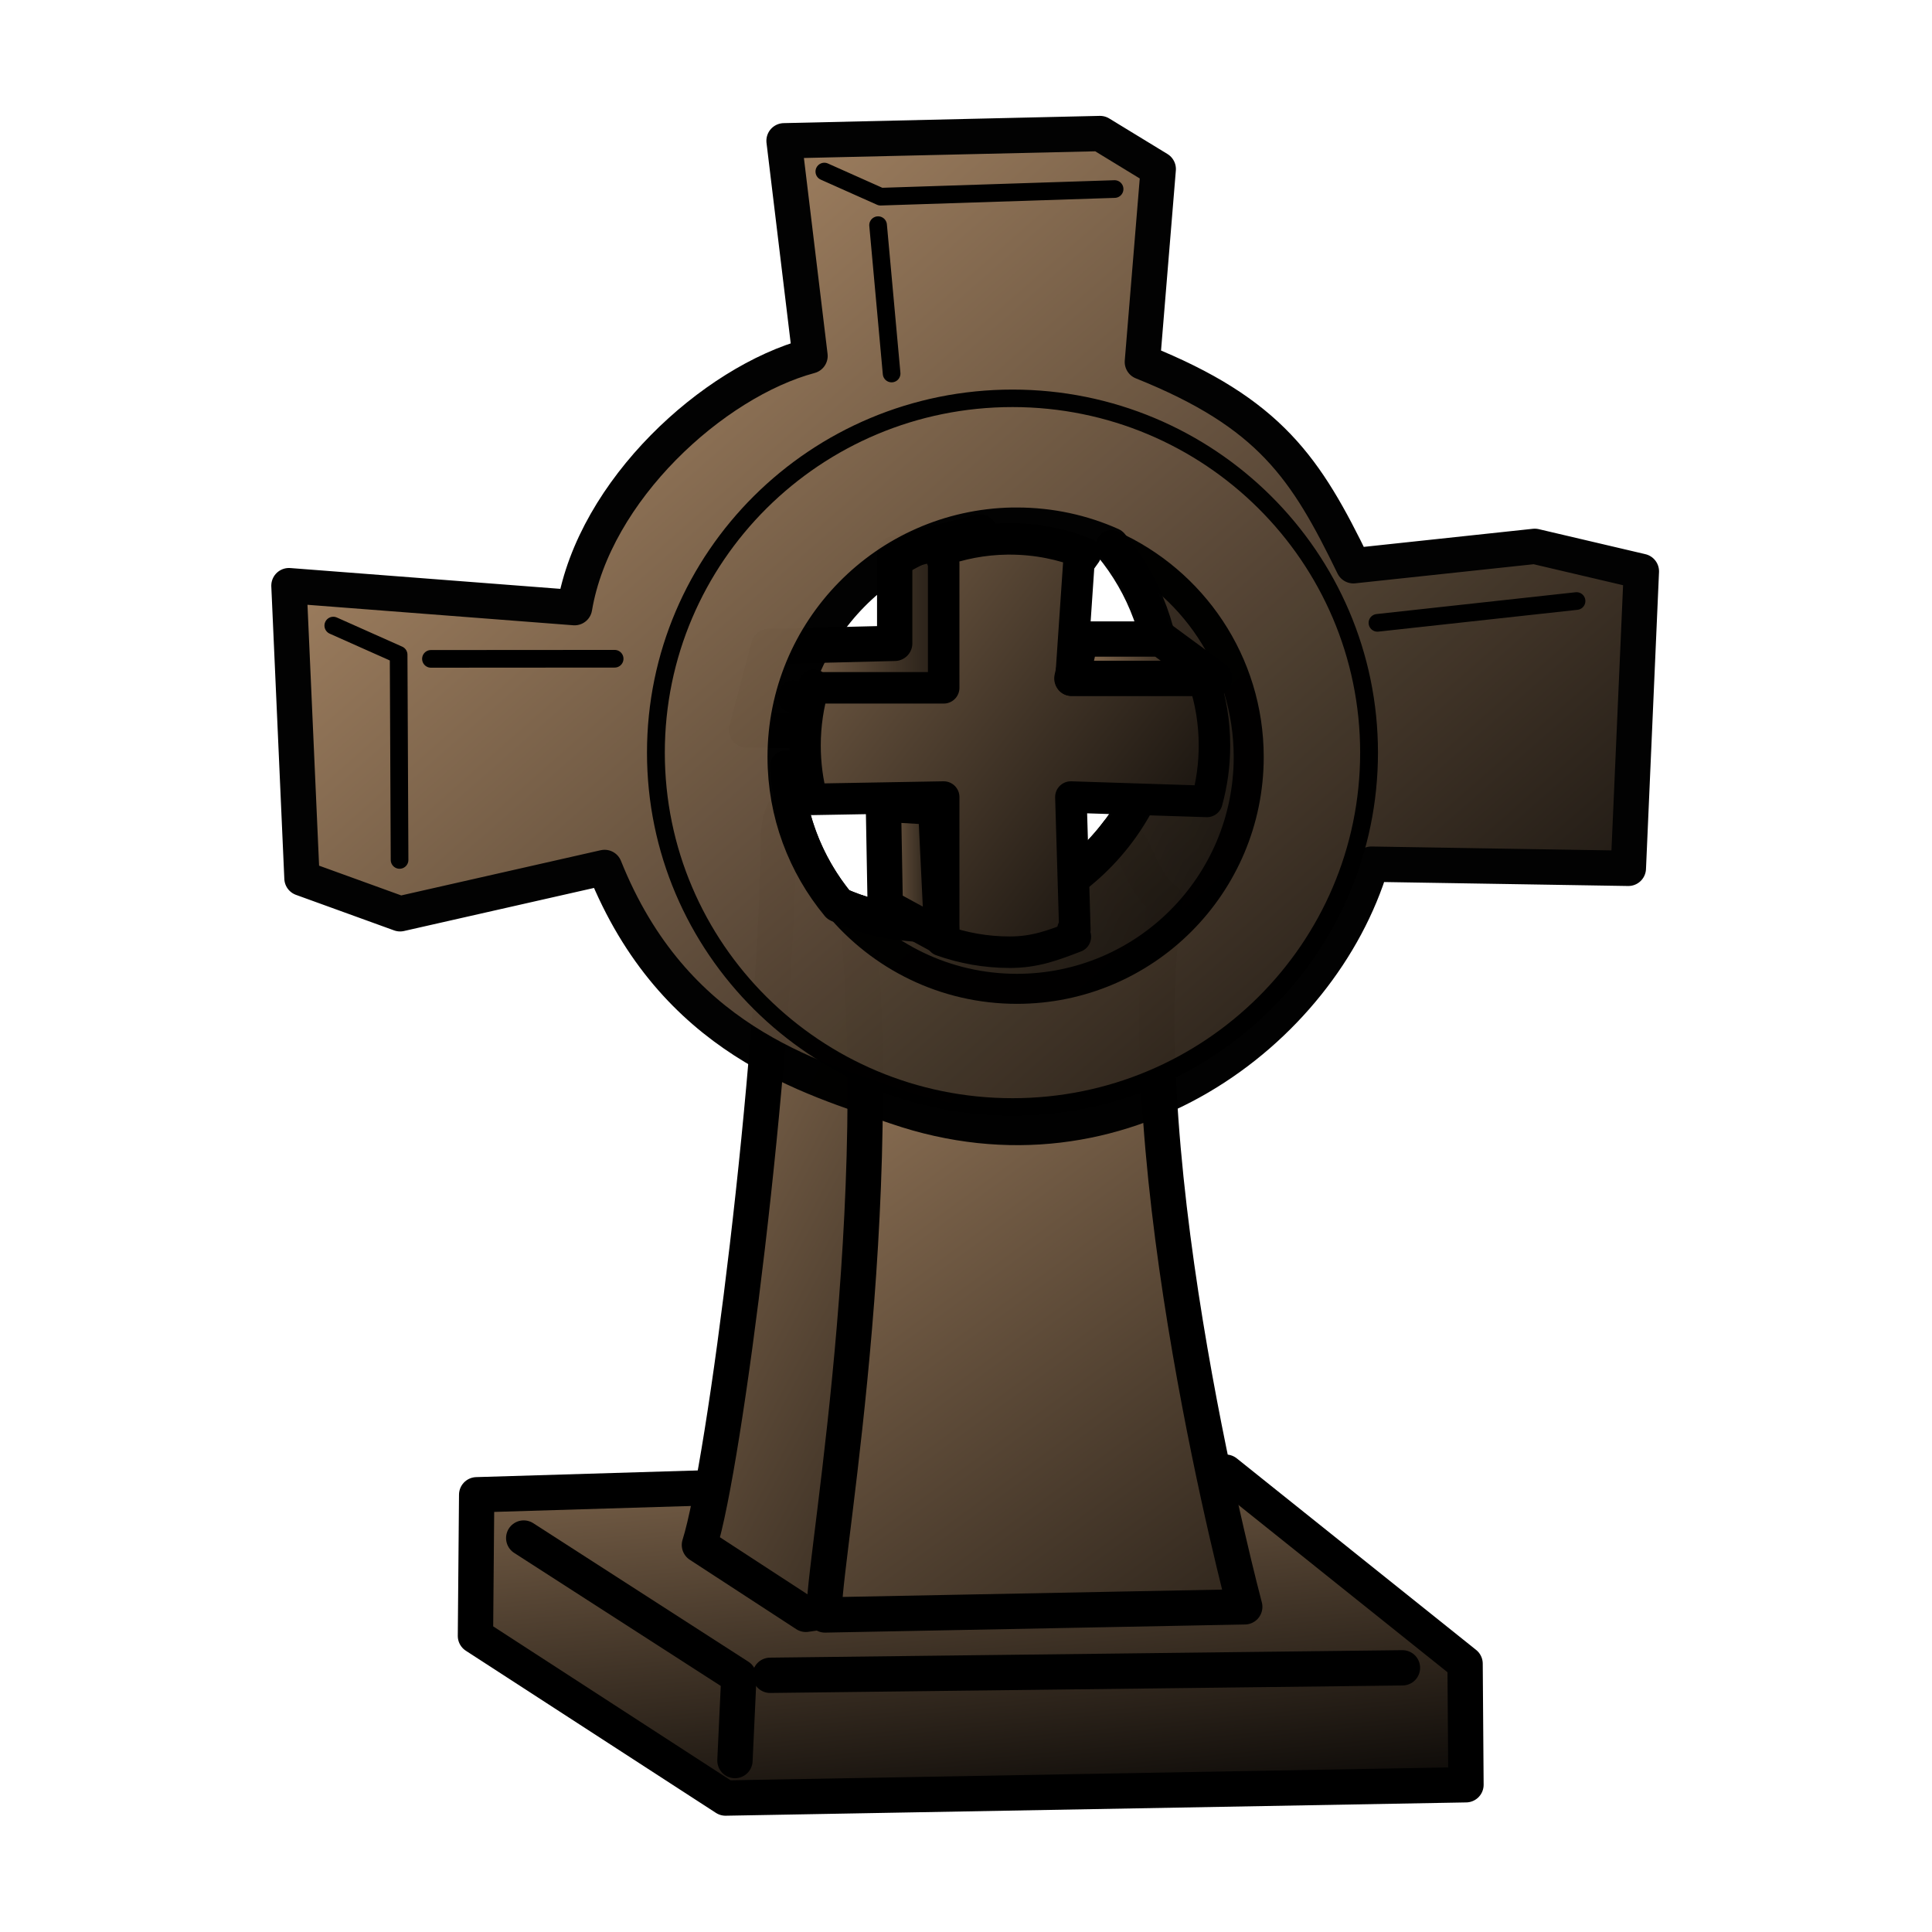
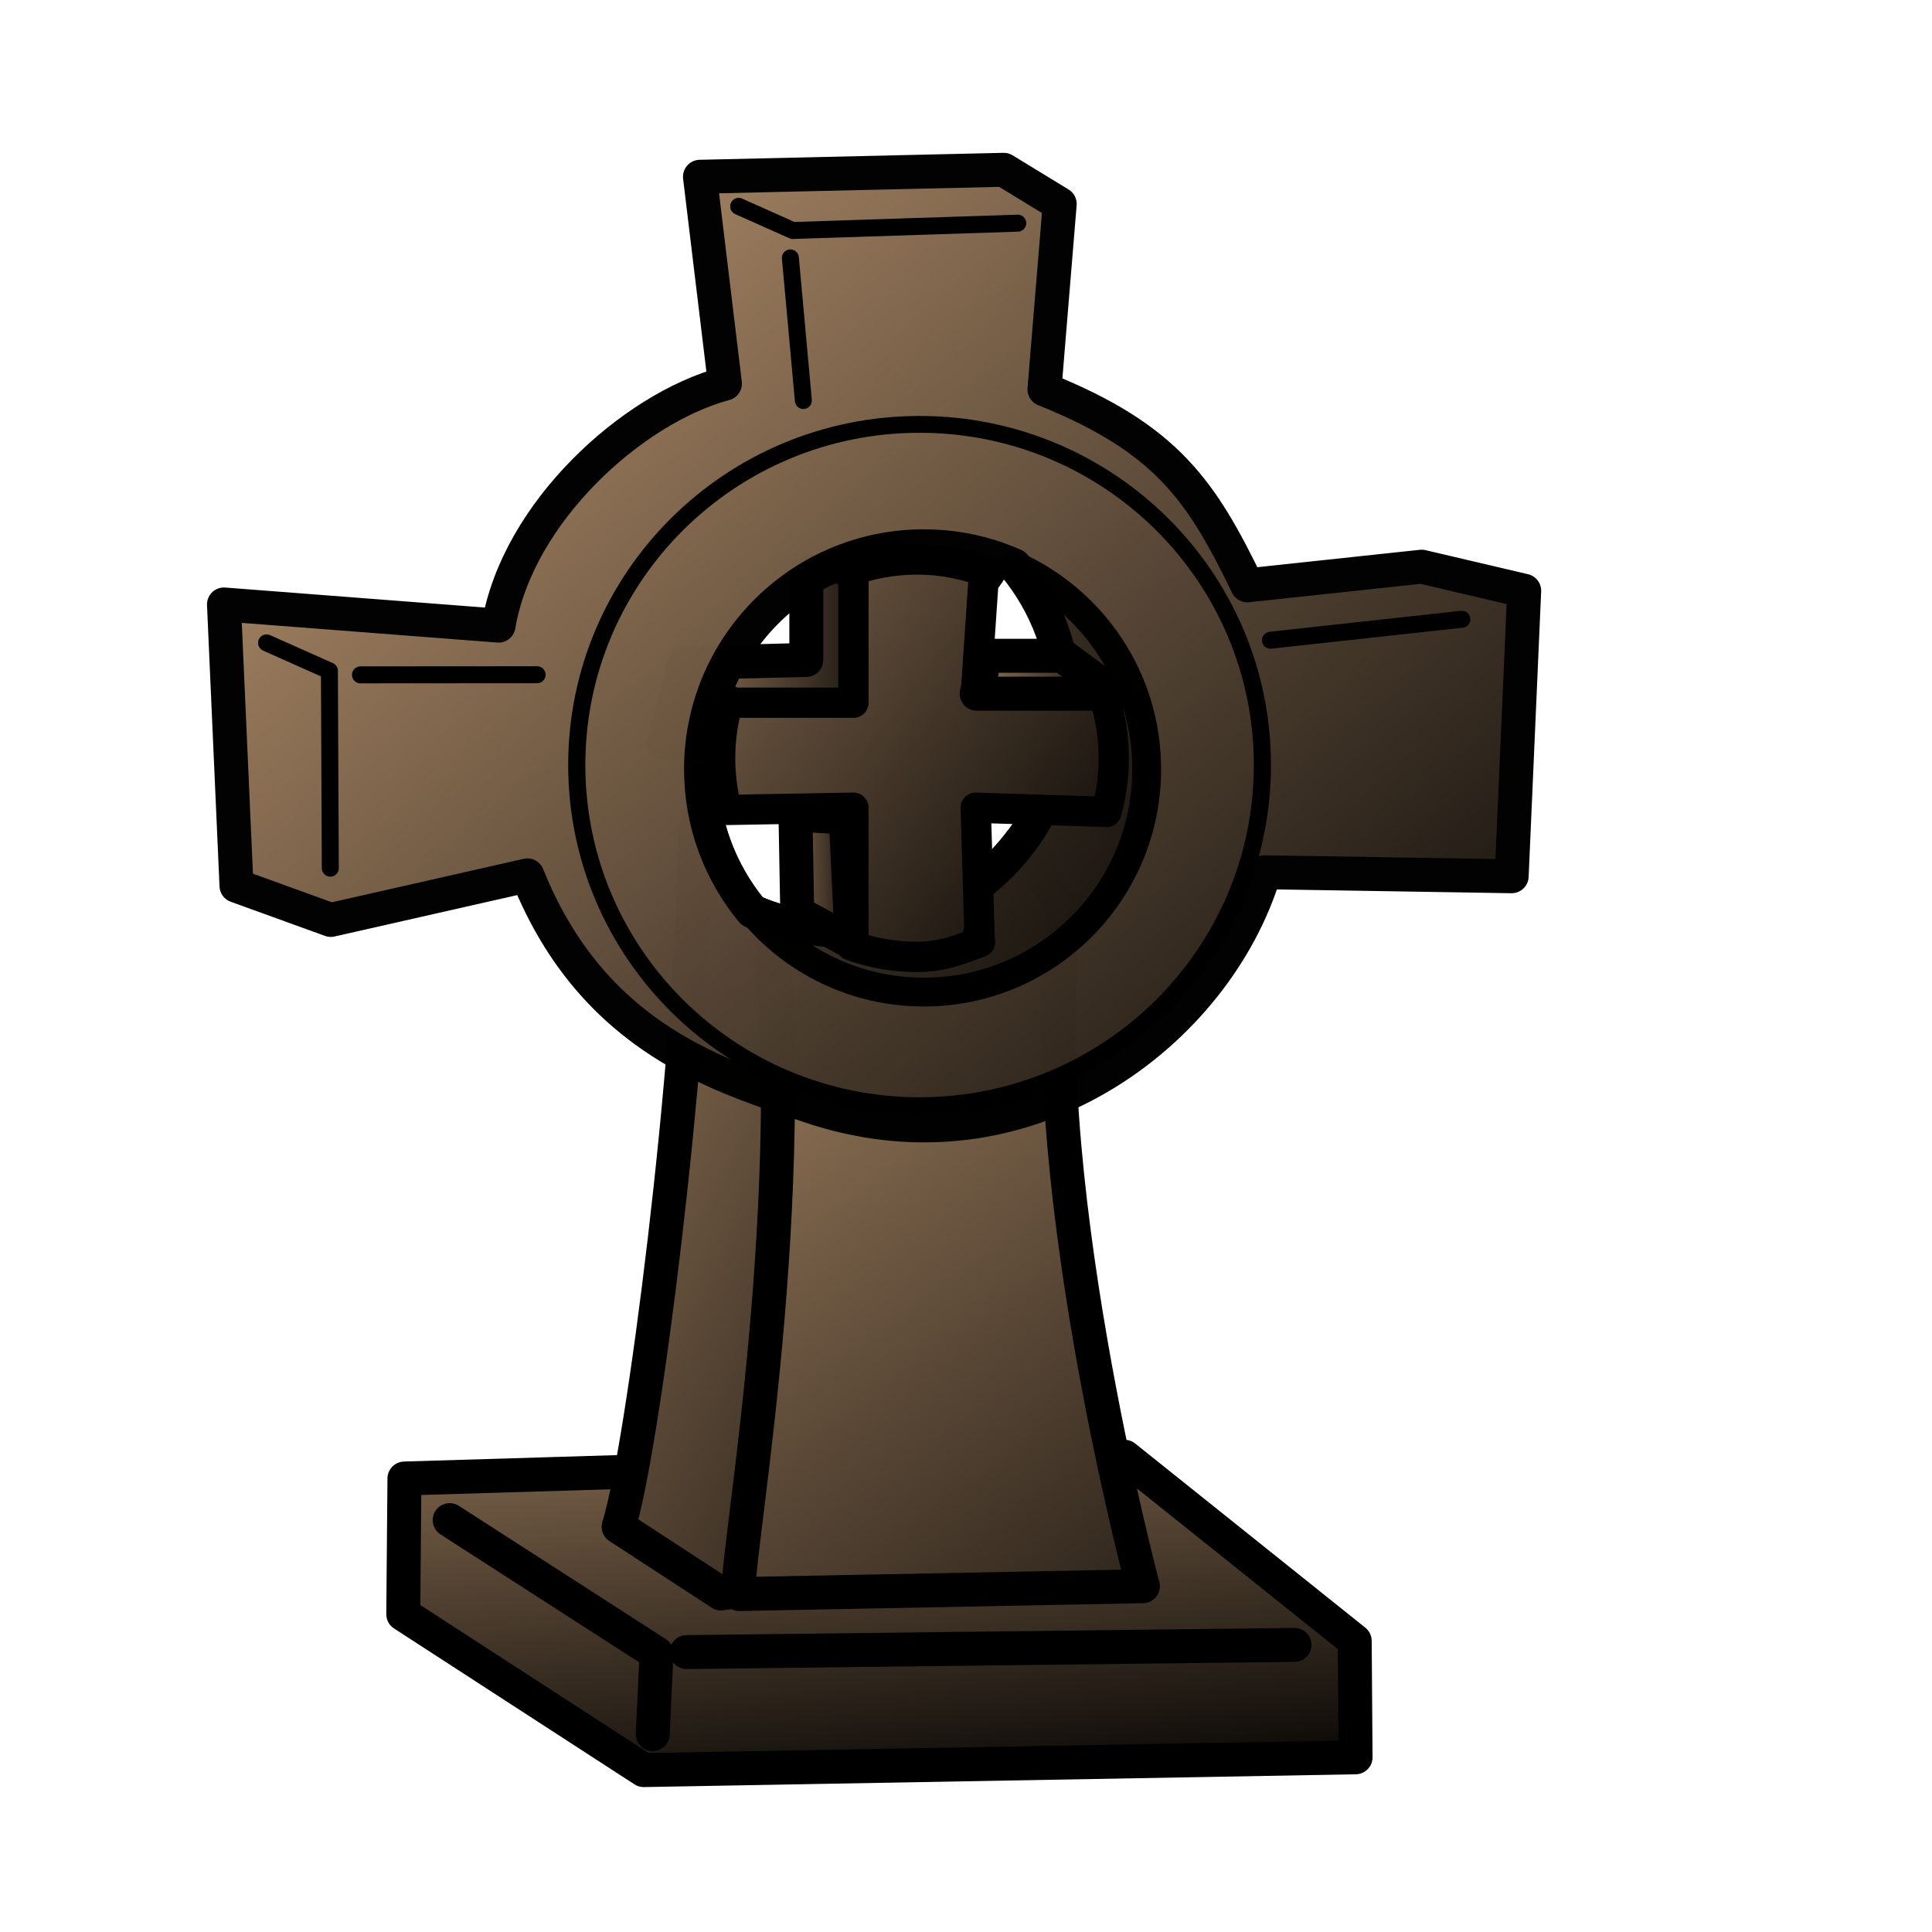
- <svg xmlns="http://www.w3.org/2000/svg" xmlns:xlink="http://www.w3.org/1999/xlink" overflow="hidden" viewBox="-26 20 897 897" id="svg36220" version="1.0">
+ <svg xmlns="http://www.w3.org/2000/svg" xmlns:xlink="http://www.w3.org/1999/xlink" viewBox="0 0 933 933" width="933" height="933" id="svg36220" version="1.0">
  <defs id="defs36222">
    <linearGradient id="linearGradient3347">
      <stop style="stop-color:black;stop-opacity:1;" offset="0" id="stop3349" />
      <stop style="stop-color:black;stop-opacity:0;" offset="1" id="stop3351" />
    </linearGradient>
    <linearGradient id="linearGradient5175">
      <stop style="stop-color:#a08060;stop-opacity:1;" offset="0" id="stop5177" />
      <stop style="stop-color:#000000;stop-opacity:1;" offset="1" id="stop5179" />
    </linearGradient>
    <linearGradient xlink:href="#linearGradient5175" id="linearGradient2273" gradientUnits="userSpaceOnUse" x1="416.048" y1="150.13" x2="825.858" y2="861.172" gradientTransform="matrix(0.554147,0,0,0.70605,220.5202,262.6425)" />
    <linearGradient xlink:href="#linearGradient5175" id="linearGradient2277" gradientUnits="userSpaceOnUse" x1="128.101" y1="181.865" x2="740.295" y2="596.775" gradientTransform="matrix(0.554147,0,0,0.70605,195.0293,238.4564)" />
    <linearGradient xlink:href="#linearGradient5175" id="linearGradient2225" x1="474.405" y1="587.786" x2="504.644" y2="893.36" gradientUnits="userSpaceOnUse" gradientTransform="matrix(0.955393,0,0,0.955393,-3.85768,25.10482)" />
    <linearGradient xlink:href="#linearGradient3347" id="linearGradient3353" x1="749.649" y1="506.85" x2="297.939" y2="301.256" gradientUnits="userSpaceOnUse" gradientTransform="matrix(1.034709,0,0,1.015443,-11.547,-1.140841)" />
    <linearGradient xlink:href="#linearGradient5175" id="linearGradient3371" gradientUnits="userSpaceOnUse" x1="217.996" y1="116.564" x2="650.225" y2="599.485" gradientTransform="matrix(1.034709,0,0,1.015443,-11.19194,51.60242)" />
    <linearGradient xlink:href="#linearGradient5175" id="linearGradient3590" gradientUnits="userSpaceOnUse" gradientTransform="matrix(0.907934,0,0,0.88605,9.67439,93.71704)" x1="474.405" y1="587.786" x2="504.644" y2="893.36" />
    <linearGradient xlink:href="#linearGradient5175" id="linearGradient2267" x1="242.747" y1="227.951" x2="563.464" y2="472.007" gradientUnits="userSpaceOnUse" gradientTransform="matrix(0.922671,0,0,0.905491,35.69338,34.19809)" />
    <linearGradient xlink:href="#linearGradient5175" id="linearGradient3152" x1="313.026" y1="310.022" x2="436.507" y2="310.022" gradientUnits="userSpaceOnUse" gradientTransform="matrix(1.034709,0,0,1.015443,-11.547,-1.140841)" />
    <linearGradient xlink:href="#linearGradient5175" id="linearGradient3160" x1="379.495" y1="419.623" x2="420.95" y2="419.623" gradientUnits="userSpaceOnUse" gradientTransform="matrix(1.034709,0,0,1.015443,-18.8635,0.295213)" />
    <linearGradient xlink:href="#linearGradient5175" id="linearGradient3170" x1="459" y1="322" x2="539" y2="322" gradientUnits="userSpaceOnUse" gradientTransform="matrix(1.034709,0,0,1.015443,-11.547,-1.140841)" />
  </defs>
  <g id="layer1">
    <path style="fill:url(#linearGradient3590);fill-opacity:1;fill-rule:evenodd;stroke:#000000;stroke-width:16.4;stroke-linecap:round;stroke-linejoin:round;stroke-miterlimit:4;stroke-dasharray:none;stroke-opacity:1" d="M 195.313,714 L 194.744,779.534 L 310.851,854.81 L 654.631,848.638 L 654.217,792.435 L 543.095,703.508 L 195.313,714 z " id="path2213" />
    <path style="fill:url(#linearGradient2277);fill-opacity:1;fill-rule:evenodd;stroke:#000000;stroke-width:16.4;stroke-linecap:round;stroke-linejoin:round;stroke-miterlimit:4;stroke-dasharray:none;stroke-opacity:1" d="M 340.901,393.962 C 337.476,395.42 335.523,400.64 335.404,410.336 C 334.137,513.809 310.457,700.388 298.736,737.308 L 348.144,769.517 L 521.943,744.036 C 521.943,744.036 460.134,546.696 393.833,448.51 C 383.057,447.199 372.762,444.296 363.212,440.037 C 352.36,426.926 344.568,411.21 340.901,393.962 z " id="path2275" />
    <path style="fill:url(#linearGradient2273);fill-opacity:1;fill-rule:evenodd;stroke:#000000;stroke-width:16.4;stroke-linecap:round;stroke-linejoin:round;stroke-miterlimit:4;stroke-dasharray:none;stroke-opacity:1" d="M 492.971,406.337 C 473.327,432.419 442.097,449.303 406.961,449.303 C 394.758,449.303 383.01,447.274 372.071,443.528 C 386.499,594.103 353.187,761.943 357.036,769.802 L 551.917,766.026 C 551.917,766.026 496.442,558.177 514.958,437.816 C 503.404,429.741 501.703,411.231 492.971,406.337 z " id="path1331" />
    <path style="fill:none;fill-opacity:0.75;fill-rule:evenodd;stroke:#000000;stroke-width:16.4;stroke-linecap:round;stroke-linejoin:round;stroke-miterlimit:4;stroke-dasharray:none;stroke-opacity:1" d="M 217.156,734.096 L 317.043,798.414 L 315.228,837.4" id="path2215" />
    <path style="fill:none;fill-opacity:0.75;fill-rule:evenodd;stroke:#000000;stroke-width:16.4;stroke-linecap:round;stroke-linejoin:round;stroke-miterlimit:4;stroke-dasharray:none;stroke-opacity:1" d="M 331.57,797.821 L 625.135,794.347" id="path2217" />
    <path style="fill:url(#linearGradient3152);fill-opacity:1;fill-rule:evenodd;stroke:#000000;stroke-width:16.4;stroke-linecap:round;stroke-linejoin:round;stroke-miterlimit:4;stroke-dasharray:none;stroke-opacity:1" d="M 330.865,320.131 L 389.397,318.695 L 389.397,277.049 L 428.906,266.997 L 431.833,360.34 L 320.622,358.904 L 330.865,320.131 z " id="path2271" />
    <path style="opacity:0.99;fill:url(#linearGradient3371);fill-opacity:1;fill-rule:evenodd;stroke:#000000;stroke-width:16.4;stroke-linecap:round;stroke-linejoin:round;stroke-miterlimit:4;stroke-dasharray:none;stroke-dashoffset:0;stroke-opacity:1" d="M 484.725,81.999 L 338.023,85.362 L 350.084,185.256 C 305.097,197.375 249.966,247.592 240.76,302.128 L 108.156,291.91 L 114.203,427.757 L 159.762,444.258 L 254.697,422.743 C 286.767,502.829 349.913,520.099 390.276,533.934 C 494.538,569.671 587.256,499.133 610.701,421.22 L 730.016,423.156 L 736.063,285.278 L 686.558,273.663 L 602.359,282.675 C 580.386,237.449 563.731,211.861 504.385,188.049 L 511.757,98.499 L 484.725,81.999 z M 444.081,263.826 C 444.31,263.822 444.53,263.829 444.76,263.826 C 445.222,263.82 445.686,263.826 446.15,263.826 C 461.722,263.826 476.532,267.131 489.899,273.092 C 505.314,291.718 514.57,315.616 514.57,341.666 C 514.57,401.082 466.361,449.303 406.961,449.303 C 391.389,449.303 376.579,445.998 363.212,440.037 C 347.797,421.411 338.54,397.514 338.54,371.463 C 338.54,312.742 385.638,264.935 444.081,263.826 z " id="path3341" />
    <path style="opacity:0.99;fill:none;fill-opacity:1;fill-rule:evenodd;stroke:#000000;stroke-width:8;stroke-linecap:round;stroke-linejoin:round;stroke-miterlimit:4;stroke-dasharray:none;stroke-dashoffset:0;stroke-opacity:1" id="path2446" d="M 562 321 A 160 162 0 1 1  242,321 A 160 162 0 1 1  562 321 z" transform="matrix(1.034709,0,0,1.015443,28.12701,43.47887)" />
    <path style="fill:none;fill-opacity:1;fill-rule:evenodd;stroke:#000000;stroke-width:8.2;stroke-linecap:round;stroke-linejoin:round;stroke-miterlimit:4;stroke-dasharray:none;stroke-opacity:1" d="M 356.725,99.655 L 382.849,111.313 L 491.49,107.772" id="path3329" />
    <path style="opacity:0.99;fill:url(#linearGradient3353);fill-opacity:1;fill-rule:evenodd;stroke:#000000;stroke-width:13.939;stroke-linecap:round;stroke-linejoin:round;stroke-miterlimit:4;stroke-dasharray:none;stroke-dashoffset:0;stroke-opacity:1" d="M 489.899,273.092 C 505.314,291.718 514.57,315.616 514.57,341.666 C 514.57,401.082 466.361,449.303 406.961,449.303 C 391.389,449.303 376.579,445.998 363.212,440.037 C 382.955,463.893 412.794,479.1 446.15,479.1 C 505.551,479.1 553.76,430.879 553.76,371.463 C 553.76,327.624 527.521,289.869 489.899,273.092 z M 342.388,342.872 C 342.291,343.225 342.191,343.565 342.097,343.919 C 342.19,343.568 342.292,343.222 342.388,342.872 z M 338.605,375.43 C 338.612,375.629 338.629,375.834 338.637,376.033 C 338.629,375.831 338.612,375.632 338.605,375.43 z M 338.637,376.318 C 338.646,376.517 338.66,376.723 338.67,376.921 C 338.66,376.72 338.646,376.52 338.637,376.318 z M 338.67,377.016 C 338.679,377.191 338.692,377.35 338.702,377.524 C 338.693,377.353 338.678,377.188 338.67,377.016 z M 338.896,380.221 C 338.911,380.4 338.913,380.583 338.928,380.761 C 338.913,380.584 338.91,380.399 338.896,380.221 z M 339.09,382.474 C 339.125,382.82 339.181,383.146 339.219,383.49 C 339.181,383.149 339.125,382.816 339.09,382.474 z M 339.446,385.648 C 339.468,385.82 339.519,385.984 339.543,386.155 C 339.519,385.98 339.469,385.823 339.446,385.648 z M 346.139,411.224 C 346.179,411.324 346.196,411.442 346.236,411.541 C 346.193,411.435 346.182,411.331 346.139,411.224 z M 359.429,435.182 C 359.524,435.312 359.623,435.434 359.72,435.563 C 359.624,435.434 359.524,435.311 359.429,435.182 z " id="path3345" />
    <path style="fill:none;fill-opacity:1;fill-rule:evenodd;stroke:#000000;stroke-width:8.2;stroke-linecap:round;stroke-linejoin:round;stroke-miterlimit:4;stroke-dasharray:none;stroke-opacity:1" d="M 128.739,310.453 L 159.077,323.978 L 159.513,419.253" id="path3357" />
    <path style="fill:none;fill-opacity:1;fill-rule:evenodd;stroke:#000000;stroke-width:8.2;stroke-linecap:round;stroke-linejoin:round;stroke-miterlimit:4;stroke-dasharray:none;stroke-opacity:1" d="M 613.528,309.178 L 705.969,299.051" id="path3365" />
    <path style="fill:url(#linearGradient2267);fill-opacity:1;fill-rule:evenodd;stroke:#000000;stroke-width:14.625;stroke-linecap:round;stroke-linejoin:round;stroke-miterlimit:4;stroke-dasharray:none;stroke-opacity:1" d="M 441.582,270.192 C 430.524,270.333 419.91,272.401 410.067,276.049 L 412.143,281.397 L 412.143,339.348 L 353.092,339.348 L 351.881,338.132 C 349.201,346.996 347.758,356.399 347.758,366.145 C 347.758,374.786 348.891,383.165 351.016,391.131 L 412.143,390.056 L 412.143,455.251 L 411.163,456.638 C 421.062,460.167 431.731,462.099 442.822,462.099 C 454.641,462.099 462.838,458.899 473.28,454.915 L 472.117,451.629 L 473.039,451.629 L 471.194,390.056 L 534.339,392.093 C 536.633,383.839 537.857,375.136 537.857,366.145 C 537.857,355.516 536.15,345.285 532.984,335.726 L 471.194,335.726 L 474.885,281.397 L 478.027,277.011 C 467.134,272.618 455.263,270.192 442.822,270.192 C 442.412,270.192 441.991,270.186 441.582,270.192 z " id="path1369" />
    <path style="fill:url(#linearGradient3160);fill-opacity:1;fill-rule:evenodd;stroke:#000000;stroke-width:16.4;stroke-linecap:round;stroke-linejoin:round;stroke-miterlimit:4;stroke-dasharray:none;stroke-opacity:1" d="M 384.15,393.369 L 385.007,440.759 L 411.347,455.12 L 408.42,394.805 L 384.15,393.369 z " id="path2269" />
    <path style="fill:url(#linearGradient3170);fill-opacity:1;fill-rule:evenodd;stroke:#000000;stroke-width:16.4;stroke-linecap:round;stroke-linejoin:round;stroke-miterlimit:4;stroke-dasharray:none;stroke-opacity:1" d="M 475.801,316.693 C 483.044,316.693 513.051,316.693 513.051,316.693 L 537.884,334.971 L 471.662,334.971 L 475.801,316.693 z " id="path3162" />
    <path style="fill:none;fill-opacity:1;fill-rule:evenodd;stroke:#000000;stroke-width:8.2;stroke-linecap:round;stroke-linejoin:round;stroke-miterlimit:4;stroke-dasharray:none;stroke-opacity:1" d="M 387.961,193.414 L 381.687,124.541" id="path3172" />
    <path style="fill:none;fill-opacity:1;fill-rule:evenodd;stroke:#000000;stroke-width:8.2;stroke-linecap:round;stroke-linejoin:round;stroke-miterlimit:4;stroke-dasharray:none;stroke-opacity:1" d="M 259.374,325.846 L 174.082,325.903" id="path3174" />
  </g>
</svg>
